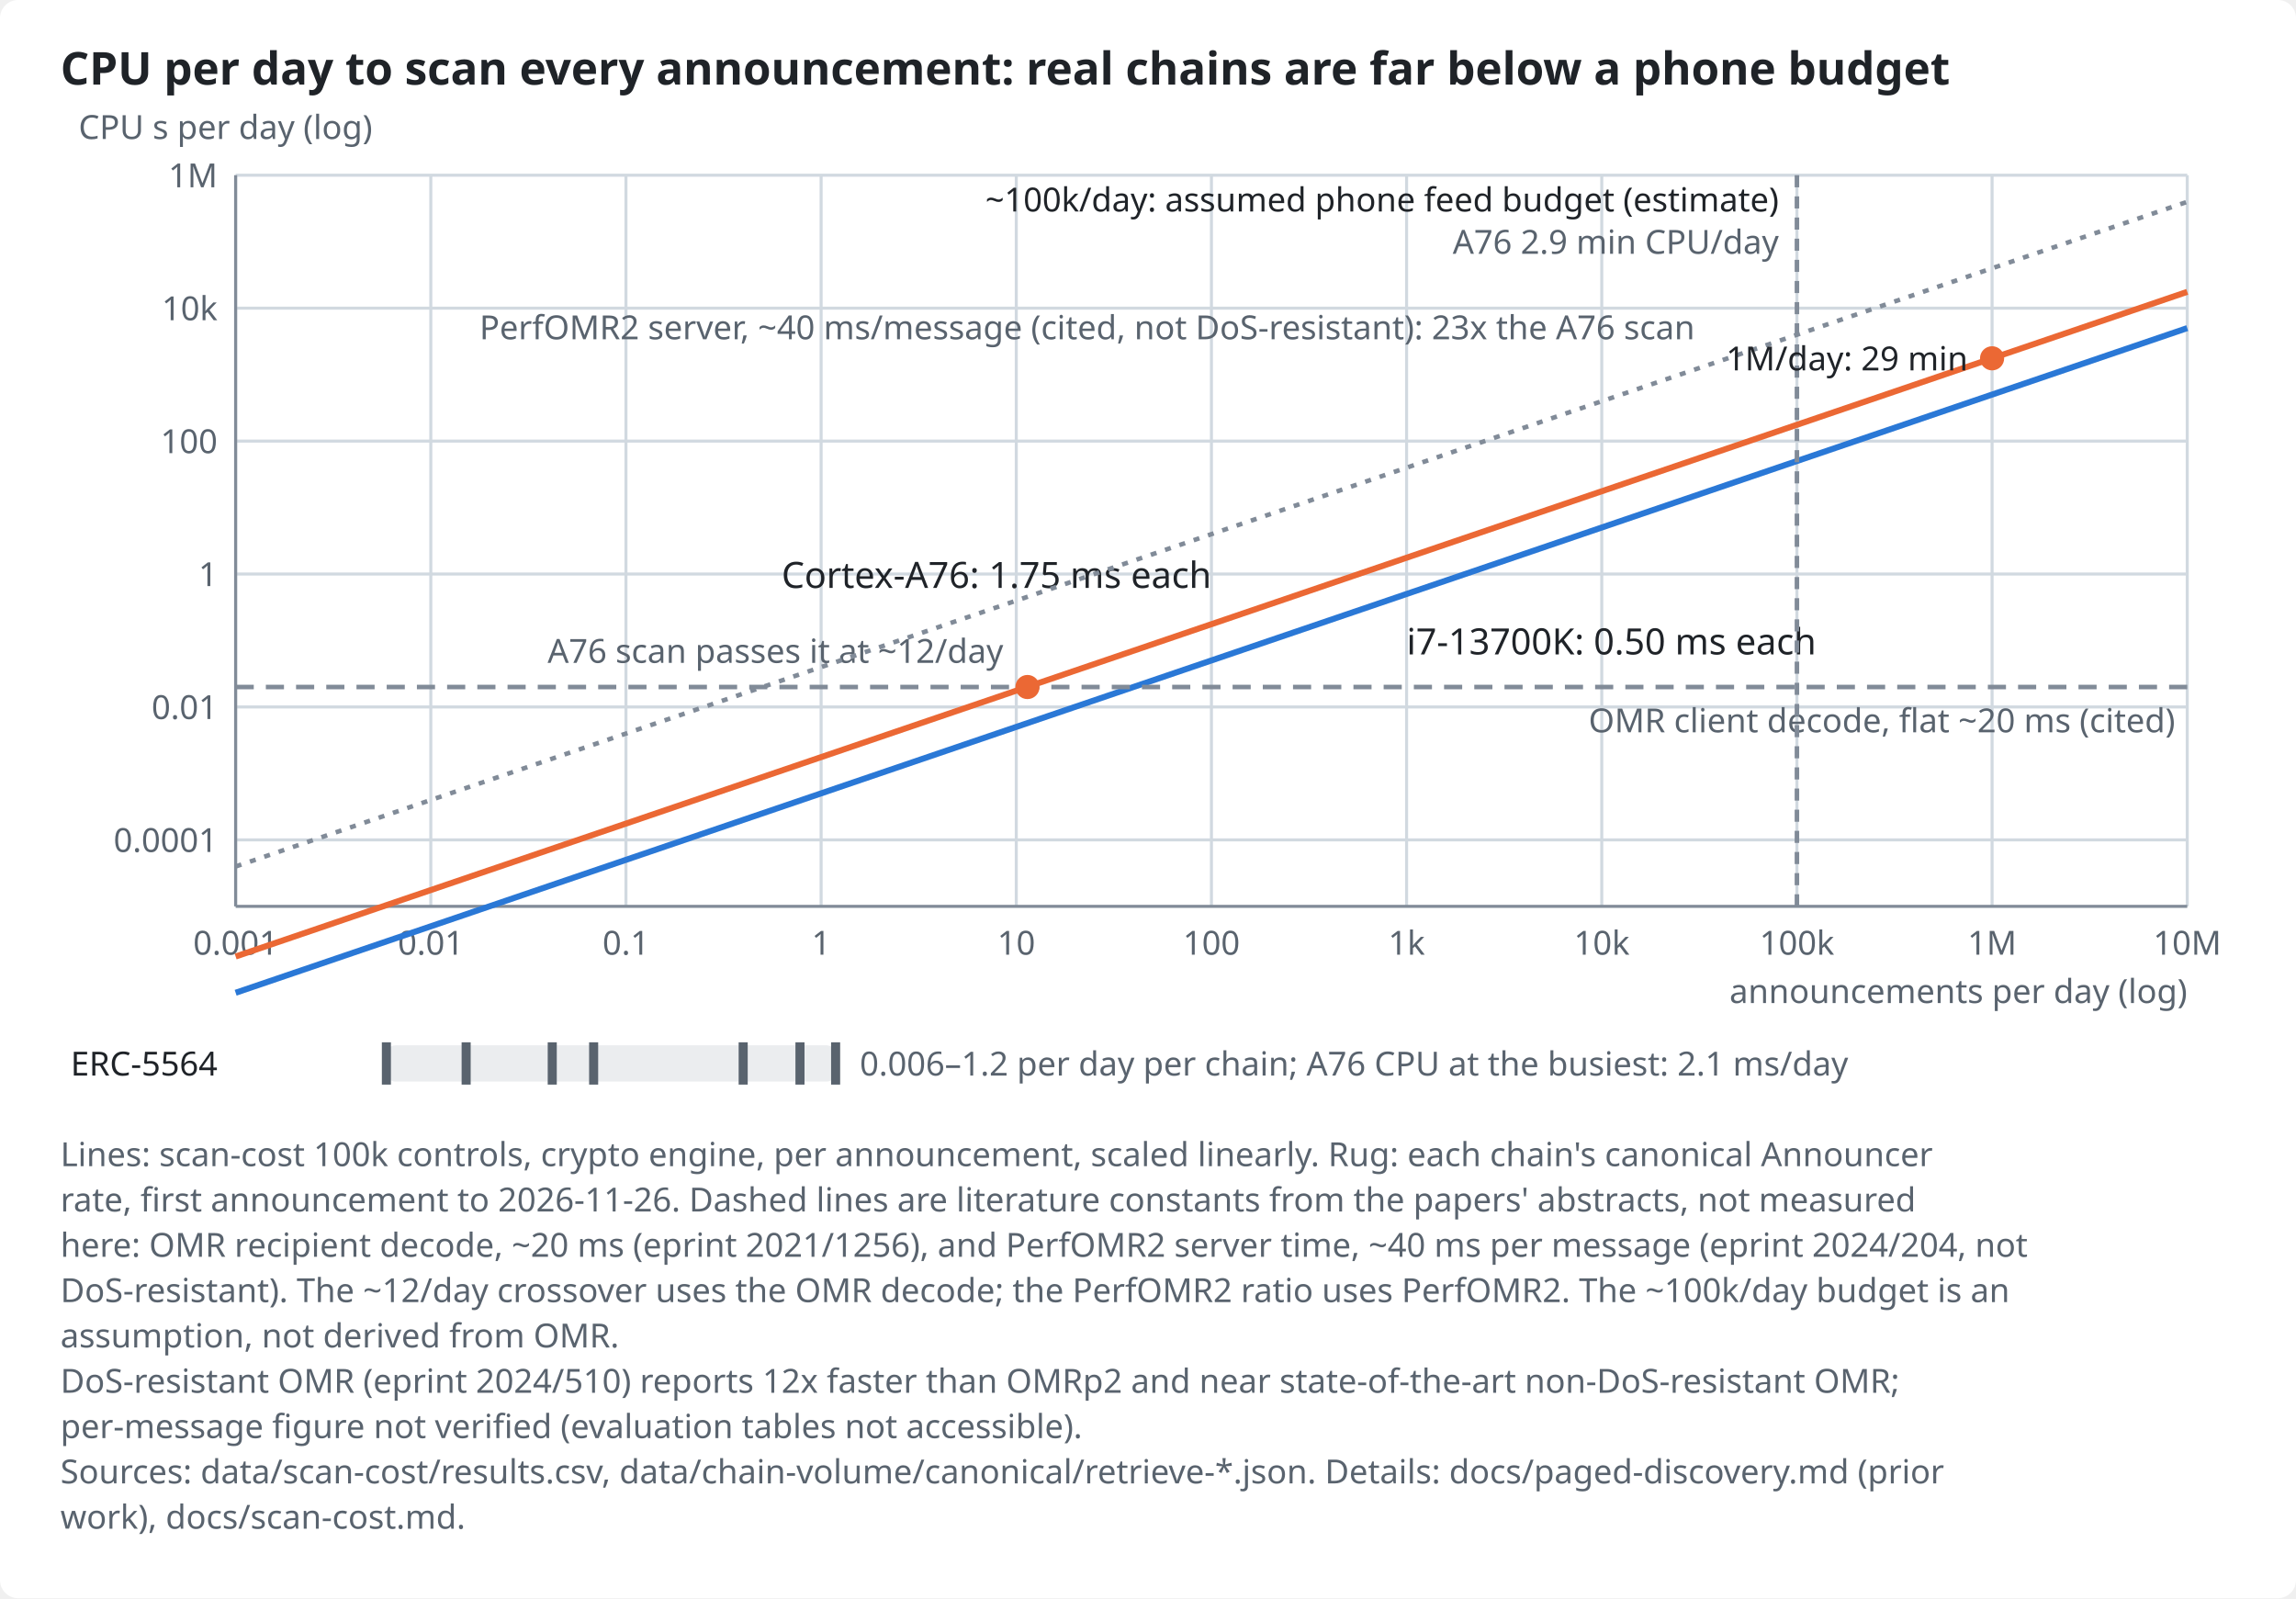
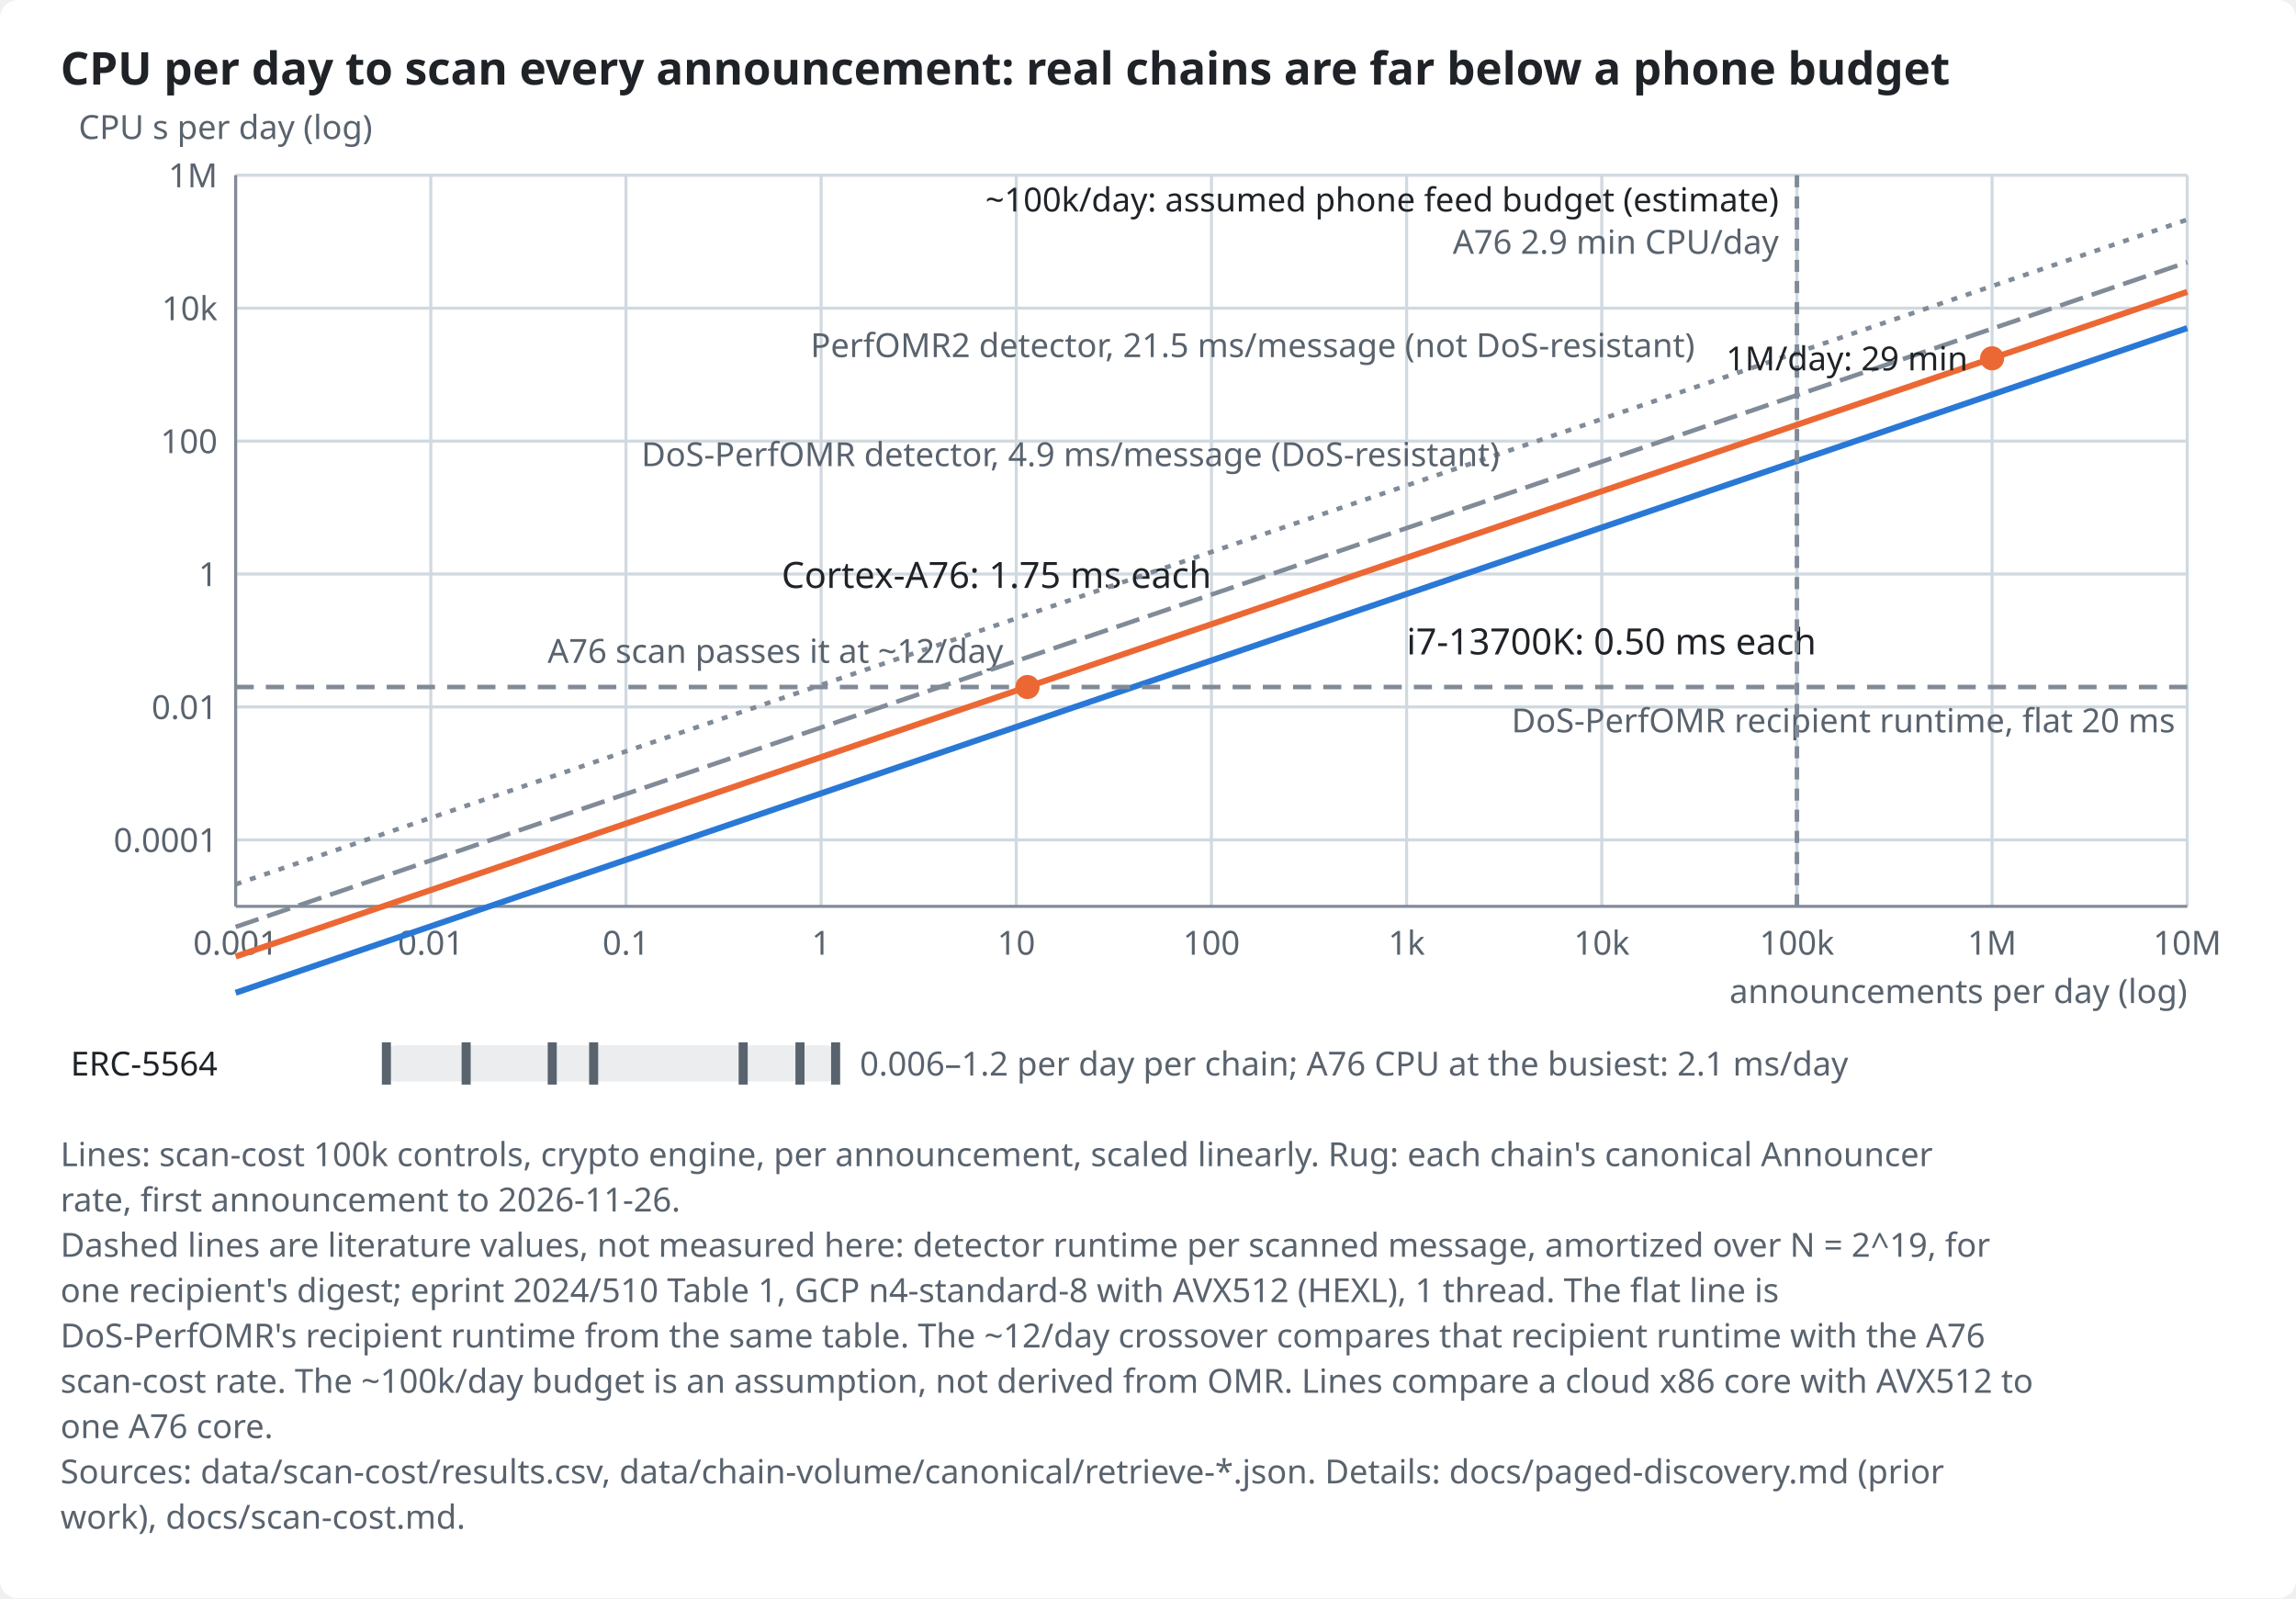
<svg xmlns="http://www.w3.org/2000/svg" width="760" height="529" viewBox="0 0 760 529" role="img" aria-label="CPU per day to scan announcements against real chain rates and a phone budget">
  <style>
  .bg { fill: #ffffff; }
  .ink { fill: #1f2328; }
  .muted { fill: #59636e; }
  .grid { stroke: #d1d9e0; }
  .axis { stroke: #818b98; }
  .gap { stroke: #ffffff; }
  .s1 { fill: #2a78d6; stroke: #2a78d6; }
  .s2 { fill: #eb6834; stroke: #eb6834; }
  .s3 { fill: #1baf7a; stroke: #1baf7a; }
  .band { fill: #818b98; fill-opacity: 0.16; }
  .hollow { fill: #ffffff; }
  @media (prefers-color-scheme: dark) {
    .bg { fill: #0d1117; }
    .ink { fill: #f0f6fc; }
    .muted { fill: #9198a1; }
    .grid { stroke: #2f353d; }
    .axis { stroke: #656c76; }
    .gap { stroke: #0d1117; }
    .s1 { fill: #3987e5; stroke: #3987e5; }
    .s2 { fill: #d95926; stroke: #d95926; }
    .s3 { fill: #199e70; stroke: #199e70; }
    .band { fill: #9198a1; fill-opacity: 0.18; }
    .hollow { fill: #0d1117; }
  }
  text { font-family: -apple-system, BlinkMacSystemFont, "Segoe UI", "Noto Sans", Helvetica, Arial, sans-serif; }
  .title { font-size: 15px; font-weight: 600; }
  .label { font-size: 12px; }
  .small { font-size: 11px; }
</style>
  <rect class="bg" x="0" y="0" width="760" height="529" rx="6" />
  <text x="20" y="28" class="title ink" text-anchor="start">CPU per day to scan every announcement: real chains are far below a phone budget</text>
  <line x1="78" y1="58" x2="78" y2="300" class="grid" />
  <text x="78" y="316" class="small muted" text-anchor="middle">0.001</text>
  <line x1="142.6" y1="58" x2="142.6" y2="300" class="grid" />
  <text x="142.6" y="316" class="small muted" text-anchor="middle">0.01</text>
  <line x1="207.2" y1="58" x2="207.2" y2="300" class="grid" />
  <text x="207.2" y="316" class="small muted" text-anchor="middle">0.1</text>
  <line x1="271.8" y1="58" x2="271.8" y2="300" class="grid" />
  <text x="271.8" y="316" class="small muted" text-anchor="middle">1</text>
  <line x1="336.4" y1="58" x2="336.4" y2="300" class="grid" />
  <text x="336.4" y="316" class="small muted" text-anchor="middle">10</text>
  <line x1="401" y1="58" x2="401" y2="300" class="grid" />
  <text x="401" y="316" class="small muted" text-anchor="middle">100</text>
  <line x1="465.6" y1="58" x2="465.6" y2="300" class="grid" />
  <text x="465.6" y="316" class="small muted" text-anchor="middle">1k</text>
  <line x1="530.2" y1="58" x2="530.2" y2="300" class="grid" />
  <text x="530.2" y="316" class="small muted" text-anchor="middle">10k</text>
  <line x1="594.8" y1="58" x2="594.8" y2="300" class="grid" />
  <text x="594.8" y="316" class="small muted" text-anchor="middle">100k</text>
  <line x1="659.4" y1="58" x2="659.4" y2="300" class="grid" />
  <text x="659.4" y="316" class="small muted" text-anchor="middle">1M</text>
  <line x1="724" y1="58" x2="724" y2="300" class="grid" />
  <text x="724" y="316" class="small muted" text-anchor="middle">10M</text>
  <line x1="78" y1="278" x2="724" y2="278" class="grid" />
  <text x="72" y="282" class="small muted" text-anchor="end">0.0001</text>
  <line x1="78" y1="234" x2="724" y2="234" class="grid" />
  <text x="72" y="238" class="small muted" text-anchor="end">0.01</text>
  <line x1="78" y1="190" x2="724" y2="190" class="grid" />
  <text x="72" y="194" class="small muted" text-anchor="end">1</text>
  <line x1="78" y1="146" x2="724" y2="146" class="grid" />
  <text x="72" y="150" class="small muted" text-anchor="end">100</text>
  <line x1="78" y1="102" x2="724" y2="102" class="grid" />
  <text x="72" y="106" class="small muted" text-anchor="end">10k</text>
  <line x1="78" y1="58" x2="724" y2="58" class="grid" />
  <text x="72" y="62" class="small muted" text-anchor="end">1M</text>
  <line x1="78" y1="300" x2="724" y2="300" class="axis" />
  <line x1="78" y1="58" x2="78" y2="300" class="axis" />
  <text x="724" y="332" class="small muted" text-anchor="end">announcements per day (log)</text>
  <text x="26" y="46" class="small muted" text-anchor="start">CPU s per day (log)</text>
  <line x1="78" y1="328.6" x2="724" y2="108.6" class="s1" stroke-width="2" />
  <text x="465.6" y="216.6" class="label ink" text-anchor="start">i7-13700K: 0.50 ms each</text>
  <line x1="78" y1="316.6" x2="724" y2="96.6" class="s2" stroke-width="2" />
  <text x="401" y="194.6" class="label ink" text-anchor="end">Cortex-A76: 1.75 ms each</text>
  <line x1="78" y1="227.4" x2="724" y2="227.4" class="axis" stroke-width="1.5" stroke-dasharray="6 4" />
-   <text x="720" y="242.4" class="small muted" text-anchor="end">OMR client decode, flat ~20 ms (cited)</text>
+   <text x="720" y="242.4" class="small muted" text-anchor="end">DoS-PerfOMR recipient runtime, flat 20 ms</text>
  <circle cx="340.1" cy="227.4" r="3.5" class="s2" />
  <text x="332.1" y="219.4" class="small muted" text-anchor="end">A76 scan passes it at ~12/day</text>
-   <line x1="78" y1="286.8" x2="724" y2="66.8" class="axis" stroke-width="1.5" stroke-dasharray="2 3" />
-   <text x="561" y="112.3" class="small muted" text-anchor="end">PerfOMR2 server, ~40 ms/message (cited, not DoS-resistant): 23x the A76 scan</text>
+   <line x1="78" y1="292.7" x2="724" y2="72.7" class="axis" stroke-width="1.5" stroke-dasharray="2 3" />
+   <text x="561" y="118.2" class="small muted" text-anchor="end">PerfOMR2 detector, 21.5 ms/message (not DoS-resistant)</text>
+   <line x1="78" y1="306.8" x2="724" y2="86.8" class="axis" stroke-width="1.5" stroke-dasharray="8 3" />
+   <text x="496.4" y="154.3" class="small muted" text-anchor="end">DoS-PerfOMR detector, 4.9 ms/message (DoS-resistant)</text>
  <line x1="594.8" y1="58" x2="594.8" y2="300" class="axis" stroke-width="1.5" stroke-dasharray="4 3" />
  <text x="588.8" y="70" class="small ink" text-anchor="end">~100k/day: assumed phone feed budget (estimate)</text>
  <text x="588.8" y="84" class="small muted" text-anchor="end">A76 2.9 min CPU/day</text>
  <circle cx="659.4" cy="118.6" r="3.5" class="s2" />
  <text x="651.4" y="122.6" class="small ink" text-anchor="end">1M/day: 29 min</text>
  <rect x="127.9" y="346" width="148.7" height="12" class="band" rx="3" />
  <rect x="244.5" y="345" width="3" height="14" class="muted" />
  <rect x="263.3" y="345" width="3" height="14" class="muted" />
  <rect x="195" y="345" width="3" height="14" class="muted" />
  <rect x="152.8" y="345" width="3" height="14" class="muted" />
  <rect x="126.4" y="345" width="3" height="14" class="muted" />
  <rect x="181.3" y="345" width="3" height="14" class="muted" />
  <rect x="275.1" y="345" width="3" height="14" class="muted" />
  <text x="72" y="356" class="small ink" text-anchor="end">ERC-5564</text>
  <text x="284.6" y="356" class="small muted" text-anchor="start">0.006–1.2 per day per chain; A76 CPU at the busiest: 2.1 ms/day</text>
  <text x="20" y="386" class="small muted" text-anchor="start">Lines: scan-cost 100k controls, crypto engine, per announcement, scaled linearly. Rug: each chain's canonical Announcer</text>
-   <text x="20" y="401" class="small muted" text-anchor="start">rate, first announcement to 2026-11-26. Dashed lines are literature constants from the papers' abstracts, not measured</text>
-   <text x="20" y="416" class="small muted" text-anchor="start">here: OMR recipient decode, ~20 ms (eprint 2021/1256), and PerfOMR2 server time, ~40 ms per message (eprint 2024/204, not</text>
-   <text x="20" y="431" class="small muted" text-anchor="start">DoS-resistant). The ~12/day crossover uses the OMR decode; the PerfOMR2 ratio uses PerfOMR2. The ~100k/day budget is an</text>
-   <text x="20" y="446" class="small muted" text-anchor="start">assumption, not derived from OMR.</text>
-   <text x="20" y="461" class="small muted" text-anchor="start">DoS-resistant OMR (eprint 2024/510) reports 12x faster than OMRp2 and near state-of-the-art non-DoS-resistant OMR;</text>
-   <text x="20" y="476" class="small muted" text-anchor="start">per-message figure not verified (evaluation tables not accessible).</text>
+   <text x="20" y="401" class="small muted" text-anchor="start">rate, first announcement to 2026-11-26.</text>
+   <text x="20" y="416" class="small muted" text-anchor="start">Dashed lines are literature values, not measured here: detector runtime per scanned message, amortized over N = 2^19, for</text>
+   <text x="20" y="431" class="small muted" text-anchor="start">one recipient's digest; eprint 2024/510 Table 1, GCP n4-standard-8 with AVX512 (HEXL), 1 thread. The flat line is</text>
+   <text x="20" y="446" class="small muted" text-anchor="start">DoS-PerfOMR's recipient runtime from the same table. The ~12/day crossover compares that recipient runtime with the A76</text>
+   <text x="20" y="461" class="small muted" text-anchor="start">scan-cost rate. The ~100k/day budget is an assumption, not derived from OMR. Lines compare a cloud x86 core with AVX512 to</text>
+   <text x="20" y="476" class="small muted" text-anchor="start">one A76 core.</text>
  <text x="20" y="491" class="small muted" text-anchor="start">Sources: data/scan-cost/results.csv, data/chain-volume/canonical/retrieve-*.json. Details: docs/paged-discovery.md (prior</text>
  <text x="20" y="506" class="small muted" text-anchor="start">work), docs/scan-cost.md.</text>
</svg>
